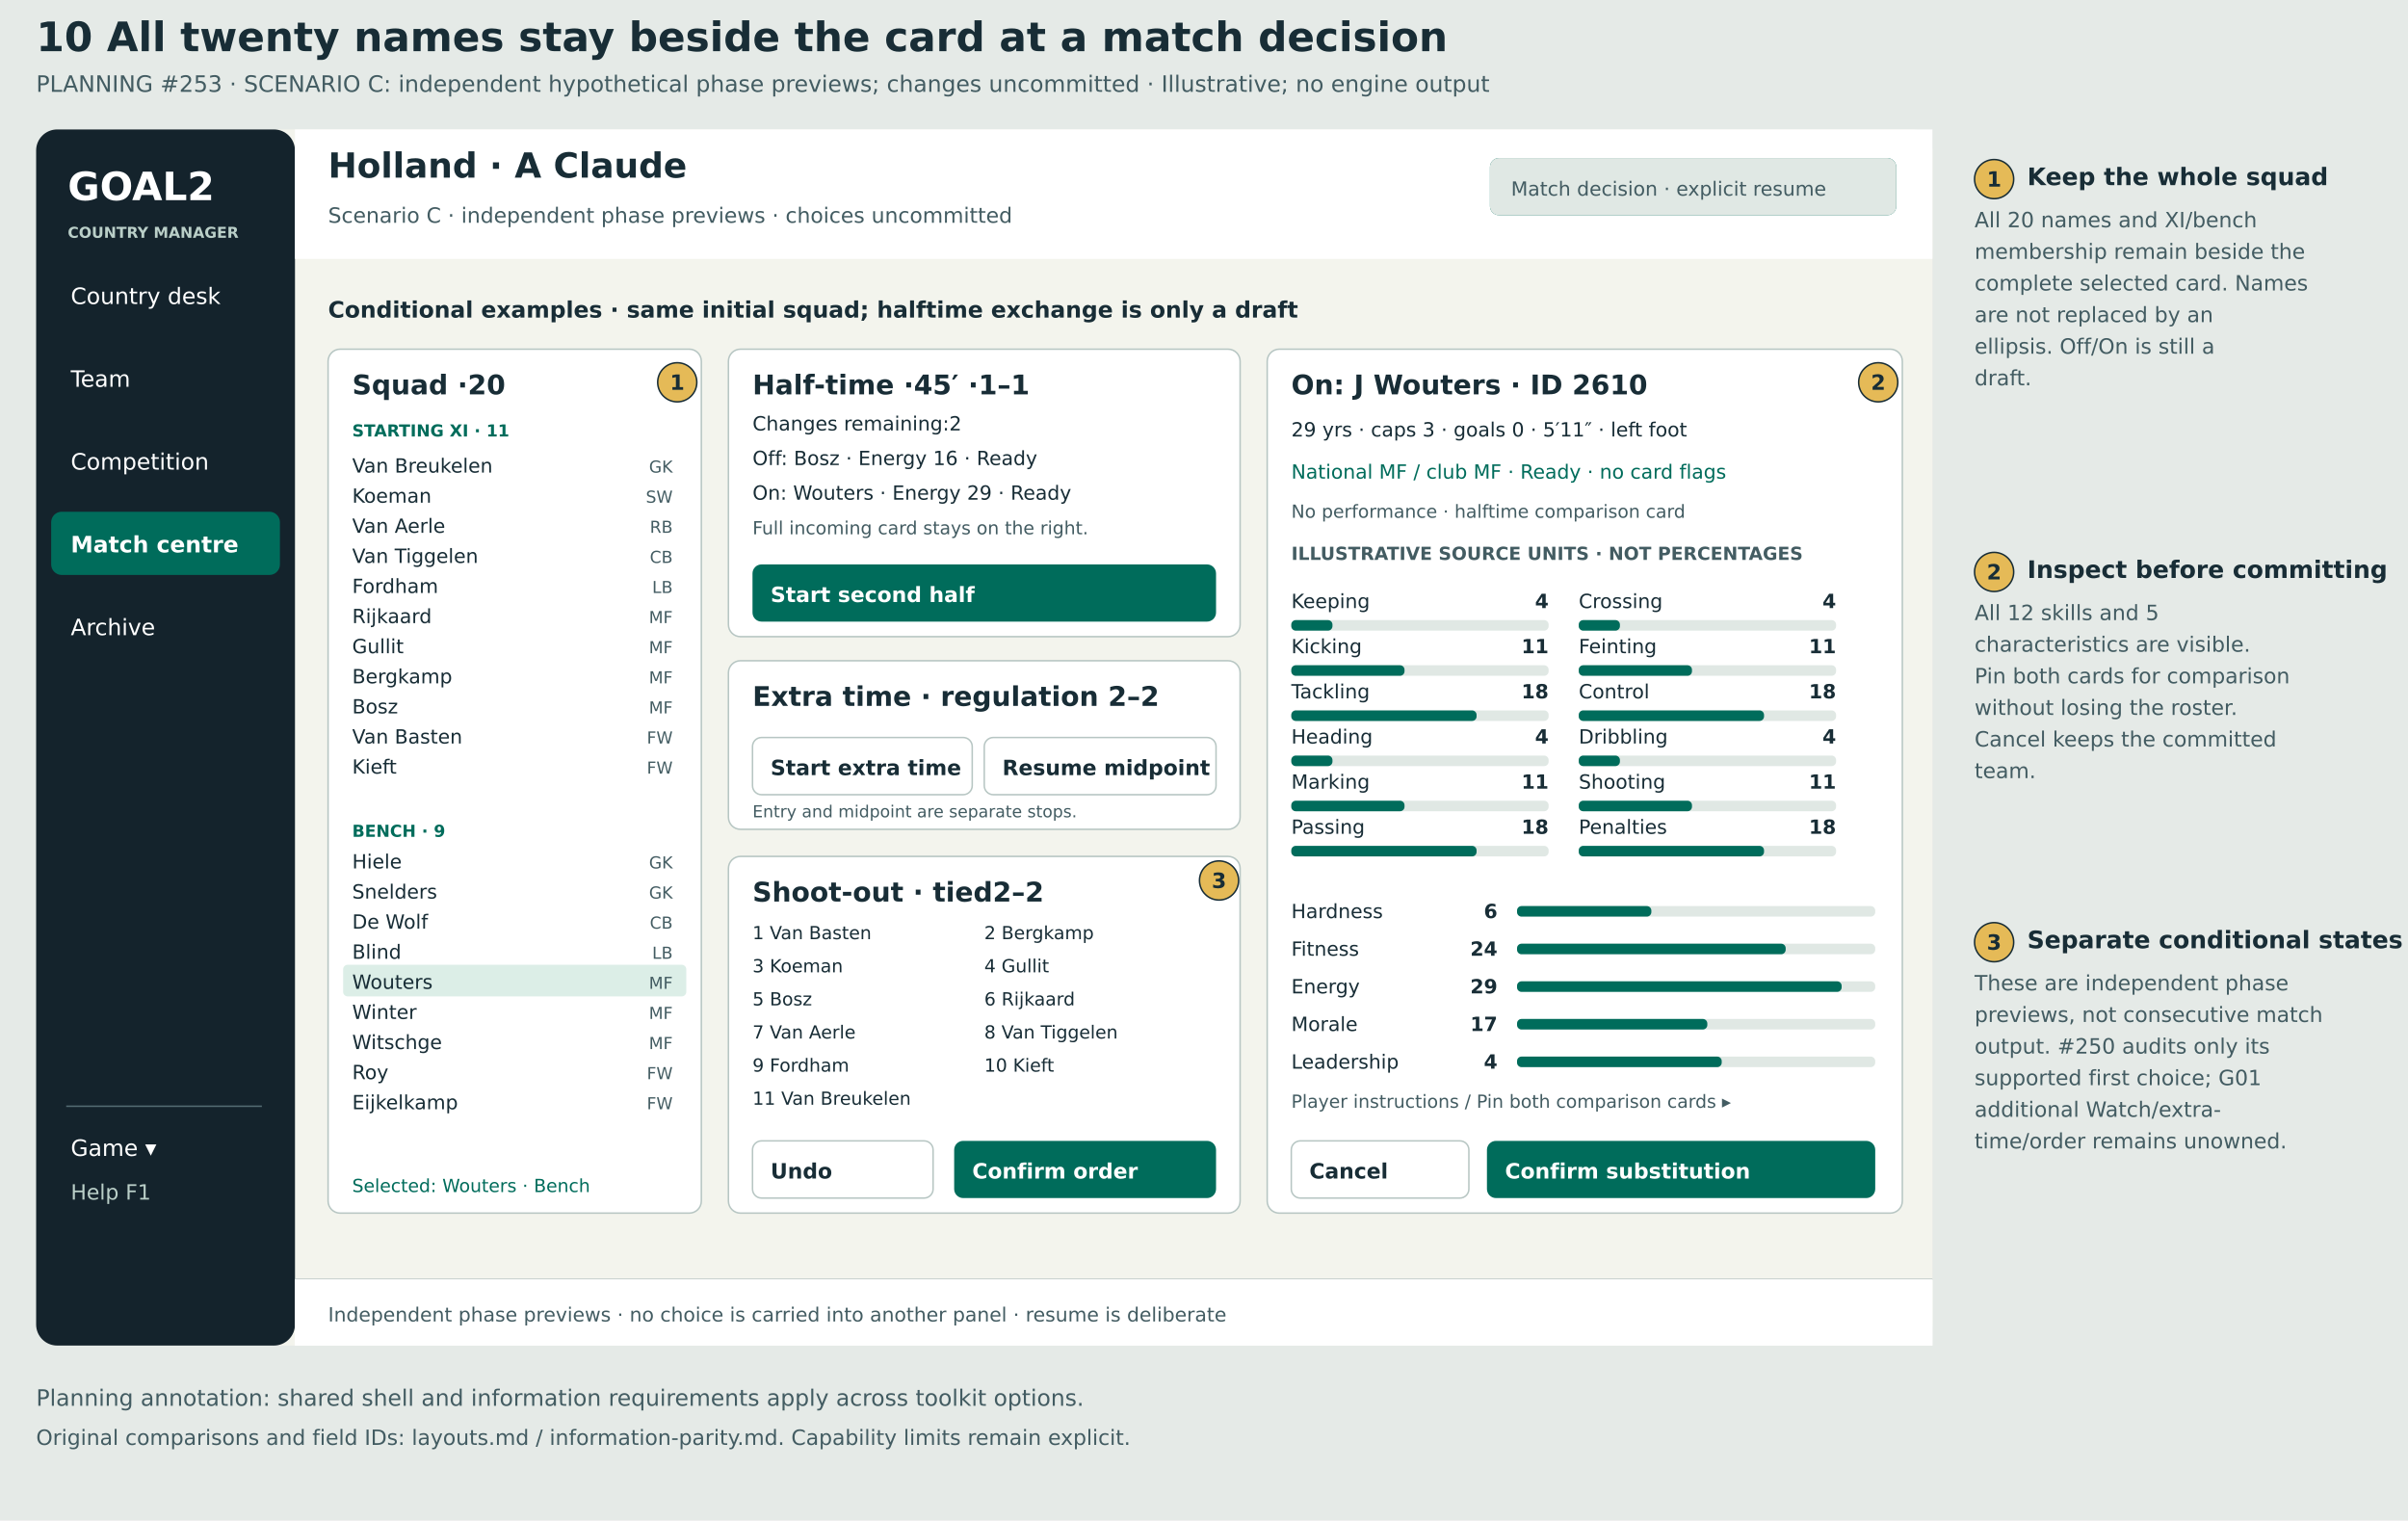
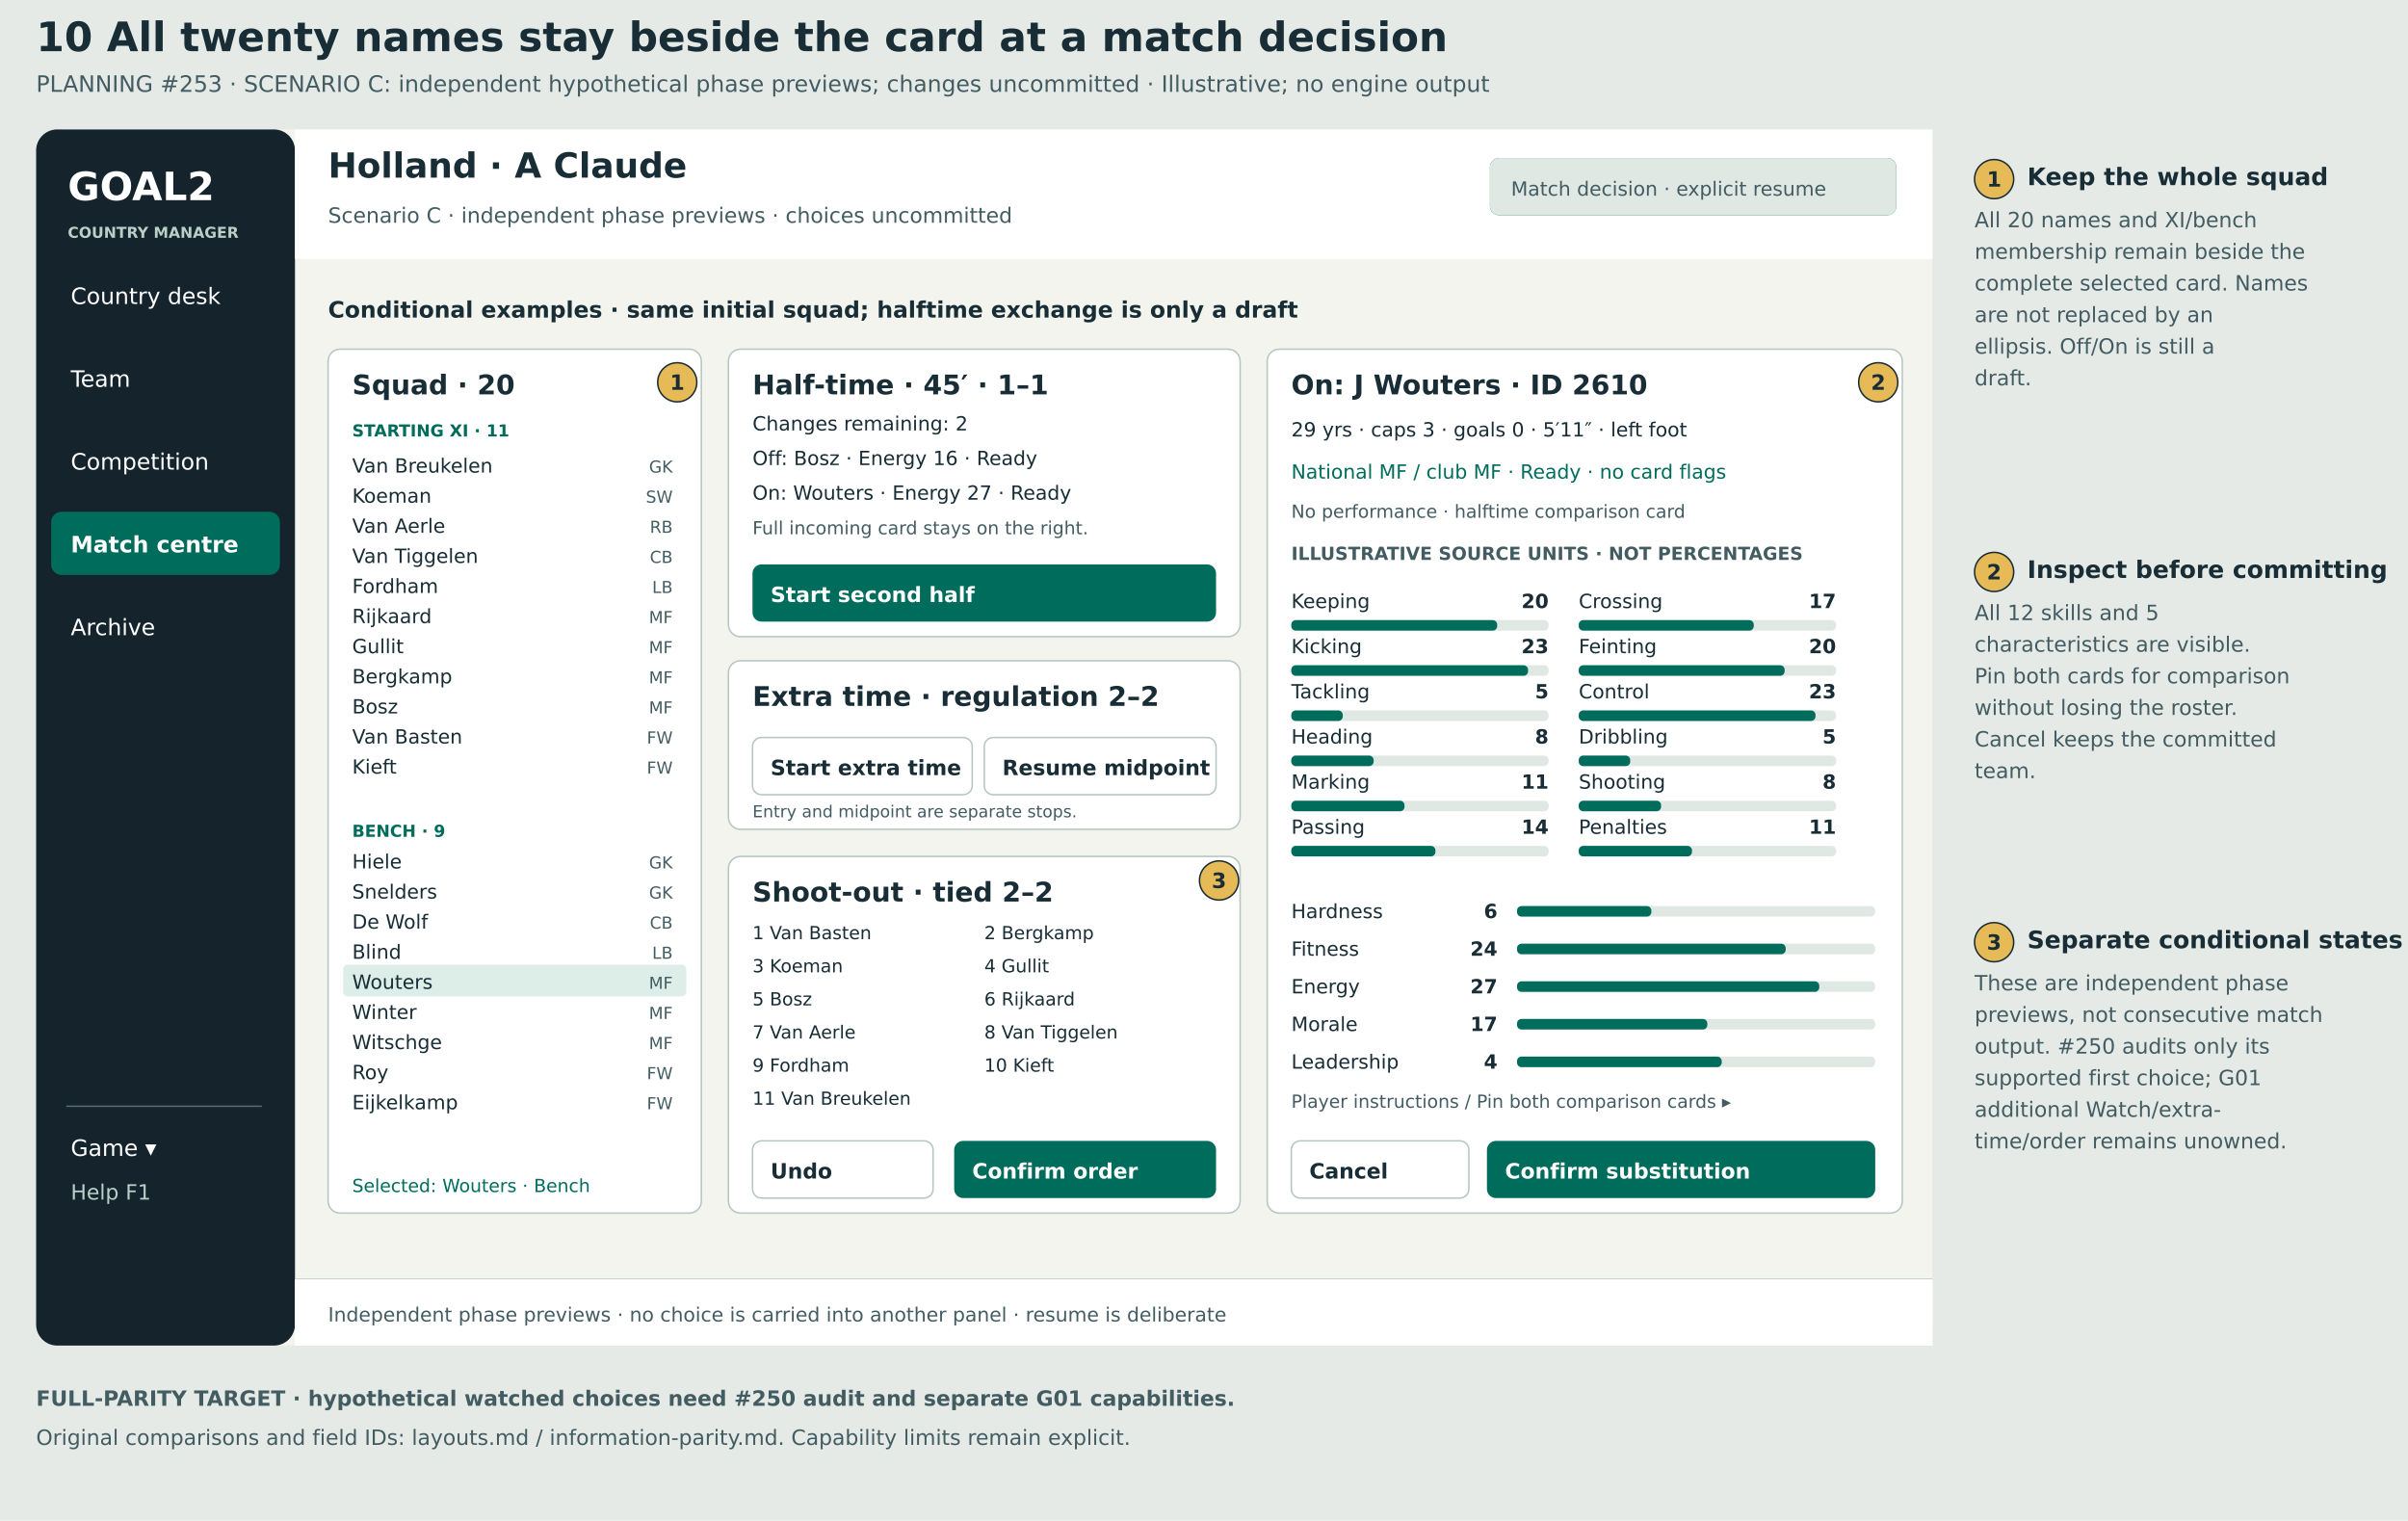
- <svg xmlns="http://www.w3.org/2000/svg" width="1600" height="1010" viewBox="0 0 1600 1010" role="img" aria-labelledby="title desc">
+ <svg xmlns="http://www.w3.org/2000/svg" width="1600" height="1010" viewBox="0 0 1600 1010" role="img" aria-labelledby="title desc" font-family="DejaVu Sans, Segoe UI, sans-serif">
  <g font-family="DejaVu Sans, Segoe UI, sans-serif">
    <rect x="0" y="0" width="1600" height="1010" rx="0" fill="#E5EAE7" />
    <text x="24" y="34" fill="#182D36" font-size="27" font-weight="700">10  All twenty names stay beside the card at a match decision</text>
    <text x="24" y="61" fill="#435C62" font-size="15" font-weight="400">PLANNING #253 · SCENARIO C: independent hypothetical phase previews; changes uncommitted · Illustrative; no engine output</text>
    <rect x="24" y="86" width="1260" height="808" rx="14" fill="#F3F4ED" />
    <rect x="24" y="86" width="172" height="808" rx="14" fill="#14232C" />
    <text x="45" y="133" fill="#FFFFFF" font-size="26" font-weight="700">GOAL2</text>
    <text x="45" y="158" fill="#BACFC8" font-size="10" font-weight="700">COUNTRY MANAGER</text>
    <text x="47" y="202" fill="#FFFFFF" font-size="15" font-weight="400">Country desk</text>
    <text x="47" y="257" fill="#FFFFFF" font-size="15" font-weight="400">Team</text>
    <text x="47" y="312" fill="#FFFFFF" font-size="15" font-weight="400">Competition</text>
    <rect x="34" y="340" width="152" height="42" rx="7" fill="#006C5B" />
    <text x="47" y="367" fill="#FFFFFF" font-size="15" font-weight="600">Match centre</text>
    <text x="47" y="422" fill="#FFFFFF" font-size="15" font-weight="400">Archive</text>
    <line x1="44" y1="735" x2="174" y2="735" stroke="#536B71" />
    <text x="47" y="768" fill="#FFFFFF" font-size="15" font-weight="400">Game  ▾</text>
    <text x="47" y="797" fill="#BACFC8" font-size="14" font-weight="400">Help  F1</text>
    <rect x="196" y="86" width="1088" height="86" rx="0" fill="#FFFFFF" />
    <text x="218" y="118" fill="#182D36" font-size="23" font-weight="700">Holland · A Claude</text>
    <text x="218" y="148" fill="#435C62" font-size="14" font-weight="400">Scenario C · independent phase previews · choices uncommitted</text>
    <rect x="990" y="105" width="270" height="38" rx="6" fill="#006C5B" />
-     <text x="1002" y="130" fill="#FFFFFF" font-size="14" font-weight="600">Prepare next match</text>
    <rect x="196" y="850" width="1088" height="44" rx="0" fill="#FFFFFF" />
    <line x1="196" y1="850" x2="1284" y2="850" stroke="#B7C6C3" />
-     <text x="218" y="878" fill="#435C62" font-size="13" font-weight="400">Confirmed team  •  Last saved checkpoint available in Game</text>
    <rect x="990" y="105" width="270" height="38" rx="6" fill="#E0E8E4" />
    <text x="1004" y="130" fill="#435C62" font-size="13" font-weight="400">Match decision · explicit resume</text>
    <text x="218" y="211" fill="#182D36" font-size="15" font-weight="700">Conditional examples · same initial squad; halftime exchange is only a draft</text>
    <rect x="218" y="232" width="248" height="574" rx="8" fill="#FFFFFF" stroke="#B7C6C3" />
-     <text x="234" y="262" fill="#182D36" font-size="18" font-weight="700">Squad ·20</text>
+     <text x="234" y="262" fill="#182D36" font-size="18" font-weight="700">Squad · 20</text>
    <text x="234" y="290" fill="#006C5B" font-size="11" font-weight="700">STARTING XI · 11</text>
    <text x="234" y="314" fill="#182D36" font-size="13" font-weight="400" data-squad-section="XI" data-roster-slot="1">Van Breukelen</text>
    <text x="447" y="314" fill="#435C62" font-size="11" font-weight="400" text-anchor="end">GK</text>
    <text x="234" y="334" fill="#182D36" font-size="13" font-weight="400" data-squad-section="XI" data-roster-slot="2">Koeman</text>
    <text x="447" y="334" fill="#435C62" font-size="11" font-weight="400" text-anchor="end">SW</text>
    <text x="234" y="354" fill="#182D36" font-size="13" font-weight="400" data-squad-section="XI" data-roster-slot="3">Van Aerle</text>
    <text x="447" y="354" fill="#435C62" font-size="11" font-weight="400" text-anchor="end">RB</text>
    <text x="234" y="374" fill="#182D36" font-size="13" font-weight="400" data-squad-section="XI" data-roster-slot="4">Van Tiggelen</text>
    <text x="447" y="374" fill="#435C62" font-size="11" font-weight="400" text-anchor="end">CB</text>
    <text x="234" y="394" fill="#182D36" font-size="13" font-weight="400" data-squad-section="XI" data-roster-slot="5">Fordham</text>
    <text x="447" y="394" fill="#435C62" font-size="11" font-weight="400" text-anchor="end">LB</text>
    <text x="234" y="414" fill="#182D36" font-size="13" font-weight="400" data-squad-section="XI" data-roster-slot="6">Rijkaard</text>
    <text x="447" y="414" fill="#435C62" font-size="11" font-weight="400" text-anchor="end">MF</text>
    <text x="234" y="434" fill="#182D36" font-size="13" font-weight="400" data-squad-section="XI" data-roster-slot="7">Gullit</text>
    <text x="447" y="434" fill="#435C62" font-size="11" font-weight="400" text-anchor="end">MF</text>
    <text x="234" y="454" fill="#182D36" font-size="13" font-weight="400" data-squad-section="XI" data-roster-slot="8">Bergkamp</text>
    <text x="447" y="454" fill="#435C62" font-size="11" font-weight="400" text-anchor="end">MF</text>
    <text x="234" y="474" fill="#182D36" font-size="13" font-weight="400" data-squad-section="XI" data-roster-slot="9">Bosz</text>
    <text x="447" y="474" fill="#435C62" font-size="11" font-weight="400" text-anchor="end">MF</text>
    <text x="234" y="494" fill="#182D36" font-size="13" font-weight="400" data-squad-section="XI" data-roster-slot="10">Van Basten</text>
    <text x="447" y="494" fill="#435C62" font-size="11" font-weight="400" text-anchor="end">FW</text>
    <text x="234" y="514" fill="#182D36" font-size="13" font-weight="400" data-squad-section="XI" data-roster-slot="11">Kieft</text>
    <text x="447" y="514" fill="#435C62" font-size="11" font-weight="400" text-anchor="end">FW</text>
    <text x="234" y="556" fill="#006C5B" font-size="11" font-weight="700">BENCH · 9</text>
    <text x="234" y="577" fill="#182D36" font-size="13" font-weight="400" data-squad-section="Bench" data-roster-slot="12">Hiele</text>
    <text x="447" y="577" fill="#435C62" font-size="11" font-weight="400" text-anchor="end">GK</text>
    <text x="234" y="597" fill="#182D36" font-size="13" font-weight="400" data-squad-section="Bench" data-roster-slot="13">Snelders</text>
    <text x="447" y="597" fill="#435C62" font-size="11" font-weight="400" text-anchor="end">GK</text>
    <text x="234" y="617" fill="#182D36" font-size="13" font-weight="400" data-squad-section="Bench" data-roster-slot="14">De Wolf</text>
    <text x="447" y="617" fill="#435C62" font-size="11" font-weight="400" text-anchor="end">CB</text>
    <text x="234" y="637" fill="#182D36" font-size="13" font-weight="400" data-squad-section="Bench" data-roster-slot="15">Blind</text>
    <text x="447" y="637" fill="#435C62" font-size="11" font-weight="400" text-anchor="end">LB</text>
    <rect x="228" y="641" width="228" height="21" rx="3" fill="#DCEEE7" />
    <text x="234" y="657" fill="#182D36" font-size="13" font-weight="400" data-squad-section="Bench" data-roster-slot="16">Wouters</text>
    <text x="447" y="657" fill="#435C62" font-size="11" font-weight="400" text-anchor="end">MF</text>
    <text x="234" y="677" fill="#182D36" font-size="13" font-weight="400" data-squad-section="Bench" data-roster-slot="17">Winter</text>
    <text x="447" y="677" fill="#435C62" font-size="11" font-weight="400" text-anchor="end">MF</text>
    <text x="234" y="697" fill="#182D36" font-size="13" font-weight="400" data-squad-section="Bench" data-roster-slot="18">Witschge</text>
    <text x="447" y="697" fill="#435C62" font-size="11" font-weight="400" text-anchor="end">MF</text>
    <text x="234" y="717" fill="#182D36" font-size="13" font-weight="400" data-squad-section="Bench" data-roster-slot="19">Roy</text>
    <text x="447" y="717" fill="#435C62" font-size="11" font-weight="400" text-anchor="end">FW</text>
    <text x="234" y="737" fill="#182D36" font-size="13" font-weight="400" data-squad-section="Bench" data-roster-slot="20">Eijkelkamp</text>
    <text x="447" y="737" fill="#435C62" font-size="11" font-weight="400" text-anchor="end">FW</text>
    <text x="234" y="792" fill="#006C5B" font-size="12" font-weight="400">Selected: Wouters · Bench</text>
    <rect x="484" y="232" width="340" height="191" rx="8" fill="#FFFFFF" stroke="#B7C6C3" />
-     <text x="500" y="262" fill="#182D36" font-size="18" font-weight="700">Half-time ·45′ ·1–1</text>
-     <text x="500" y="286" fill="#182D36" font-size="13" font-weight="400">Changes remaining:2</text>
+     <text x="500" y="262" fill="#182D36" font-size="18" font-weight="700">Half-time · 45′ · 1–1</text>
+     <text x="500" y="286" fill="#182D36" font-size="13" font-weight="400">Changes remaining: 2</text>
    <text x="500" y="309" fill="#182D36" font-size="13" font-weight="400">Off: Bosz · Energy 16 · Ready</text>
-     <text x="500" y="332" fill="#182D36" font-size="13" font-weight="400">On: Wouters · Energy 29 · Ready</text>
+     <text x="500" y="332" fill="#182D36" font-size="13" font-weight="400">On: Wouters · Energy 27 · Ready</text>
    <text x="500" y="355" fill="#435C62" font-size="12" font-weight="400">Full incoming card stays on the right.</text>
    <rect x="500" y="375" width="308" height="38" rx="6" fill="#006C5B" />
    <text x="512" y="400" fill="#FFFFFF" font-size="14" font-weight="600">Start second half</text>
    <rect x="484" y="439" width="340" height="112" rx="8" fill="#FFFFFF" stroke="#B7C6C3" />
    <text x="500" y="469" fill="#182D36" font-size="18" font-weight="700">Extra time · regulation 2–2</text>
    <rect x="500" y="490" width="146" height="38" rx="6" fill="#FFFFFF" stroke="#B7C6C3" />
    <text x="512" y="515" fill="#182D36" font-size="14" font-weight="600">Start extra time</text>
    <rect x="654" y="490" width="154" height="38" rx="6" fill="#FFFFFF" stroke="#B7C6C3" />
    <text x="666" y="515" fill="#182D36" font-size="14" font-weight="600">Resume midpoint</text>
    <text x="500" y="543" fill="#435C62" font-size="11" font-weight="400">Entry and midpoint are separate stops.</text>
    <rect x="484" y="569" width="340" height="237" rx="8" fill="#FFFFFF" stroke="#B7C6C3" />
-     <text x="500" y="599" fill="#182D36" font-size="18" font-weight="700">Shoot-out · tied2–2</text>
+     <text x="500" y="599" fill="#182D36" font-size="18" font-weight="700">Shoot-out · tied 2–2</text>
    <text x="500" y="624" fill="#182D36" font-size="12" font-weight="400">1 Van Basten</text>
    <text x="654" y="624" fill="#182D36" font-size="12" font-weight="400">2 Bergkamp</text>
    <text x="500" y="646" fill="#182D36" font-size="12" font-weight="400">3 Koeman</text>
    <text x="654" y="646" fill="#182D36" font-size="12" font-weight="400">4 Gullit</text>
    <text x="500" y="668" fill="#182D36" font-size="12" font-weight="400">5 Bosz</text>
    <text x="654" y="668" fill="#182D36" font-size="12" font-weight="400">6 Rijkaard</text>
    <text x="500" y="690" fill="#182D36" font-size="12" font-weight="400">7 Van Aerle</text>
    <text x="654" y="690" fill="#182D36" font-size="12" font-weight="400">8 Van Tiggelen</text>
    <text x="500" y="712" fill="#182D36" font-size="12" font-weight="400">9 Fordham</text>
    <text x="654" y="712" fill="#182D36" font-size="12" font-weight="400">10 Kieft</text>
    <text x="500" y="734" fill="#182D36" font-size="12" font-weight="400">11 Van Breukelen</text>
    <rect x="500" y="758" width="120" height="38" rx="6" fill="#FFFFFF" stroke="#B7C6C3" />
    <text x="512" y="783" fill="#182D36" font-size="14" font-weight="600">Undo</text>
    <rect x="634" y="758" width="174" height="38" rx="6" fill="#006C5B" />
    <text x="646" y="783" fill="#FFFFFF" font-size="14" font-weight="600">Confirm order</text>
    <rect x="842" y="232" width="422" height="574" rx="8" fill="#FFFFFF" stroke="#B7C6C3" />
    <text x="858" y="262" fill="#182D36" font-size="18" font-weight="700">On: J Wouters · ID 2610</text>
    <text x="858" y="290" fill="#182D36" font-size="13" font-weight="400">29 yrs · caps 3 · goals 0 · 5′11″ · left foot</text>
    <text x="858" y="318" fill="#006C5B" font-size="13" font-weight="400">National MF / club MF · Ready · no card flags</text>
    <text x="858" y="344" fill="#435C62" font-size="12" font-weight="400">No performance · halftime comparison card</text>
    <text x="858" y="372" fill="#435C62" font-size="12" font-weight="600">ILLUSTRATIVE SOURCE UNITS · NOT PERCENTAGES</text>
    <text x="858" y="404" fill="#182D36" font-size="13" font-weight="400">Keeping</text>
-     <text x="1029" y="404" fill="#182D36" font-size="13" font-weight="600" text-anchor="end">4</text>
+     <text x="1029" y="404" fill="#182D36" font-size="13" font-weight="600" text-anchor="end">20</text>
    <rect x="858" y="412" width="171" height="7" rx="3" fill="#E0E8E4" />
-     <rect x="858" y="412" width="27.36" height="7" rx="3" fill="#006C5B" />
+     <rect x="858" y="412" width="136.8" height="7" rx="3" fill="#006C5B" />
    <text x="858" y="434" fill="#182D36" font-size="13" font-weight="400">Kicking</text>
-     <text x="1029" y="434" fill="#182D36" font-size="13" font-weight="600" text-anchor="end">11</text>
+     <text x="1029" y="434" fill="#182D36" font-size="13" font-weight="600" text-anchor="end">23</text>
    <rect x="858" y="442" width="171" height="7" rx="3" fill="#E0E8E4" />
-     <rect x="858" y="442" width="75.24" height="7" rx="3" fill="#006C5B" />
+     <rect x="858" y="442" width="157.32" height="7" rx="3" fill="#006C5B" />
    <text x="858" y="464" fill="#182D36" font-size="13" font-weight="400">Tackling</text>
-     <text x="1029" y="464" fill="#182D36" font-size="13" font-weight="600" text-anchor="end">18</text>
+     <text x="1029" y="464" fill="#182D36" font-size="13" font-weight="600" text-anchor="end">5</text>
    <rect x="858" y="472" width="171" height="7" rx="3" fill="#E0E8E4" />
-     <rect x="858" y="472" width="123.12" height="7" rx="3" fill="#006C5B" />
+     <rect x="858" y="472" width="34.2" height="7" rx="3" fill="#006C5B" />
    <text x="858" y="494" fill="#182D36" font-size="13" font-weight="400">Heading</text>
-     <text x="1029" y="494" fill="#182D36" font-size="13" font-weight="600" text-anchor="end">4</text>
+     <text x="1029" y="494" fill="#182D36" font-size="13" font-weight="600" text-anchor="end">8</text>
    <rect x="858" y="502" width="171" height="7" rx="3" fill="#E0E8E4" />
-     <rect x="858" y="502" width="27.36" height="7" rx="3" fill="#006C5B" />
+     <rect x="858" y="502" width="54.72" height="7" rx="3" fill="#006C5B" />
    <text x="858" y="524" fill="#182D36" font-size="13" font-weight="400">Marking</text>
    <text x="1029" y="524" fill="#182D36" font-size="13" font-weight="600" text-anchor="end">11</text>
    <rect x="858" y="532" width="171" height="7" rx="3" fill="#E0E8E4" />
    <rect x="858" y="532" width="75.24" height="7" rx="3" fill="#006C5B" />
    <text x="858" y="554" fill="#182D36" font-size="13" font-weight="400">Passing</text>
-     <text x="1029" y="554" fill="#182D36" font-size="13" font-weight="600" text-anchor="end">18</text>
+     <text x="1029" y="554" fill="#182D36" font-size="13" font-weight="600" text-anchor="end">14</text>
    <rect x="858" y="562" width="171" height="7" rx="3" fill="#E0E8E4" />
-     <rect x="858" y="562" width="123.12" height="7" rx="3" fill="#006C5B" />
+     <rect x="858" y="562" width="95.76" height="7" rx="3" fill="#006C5B" />
    <text x="1049" y="404" fill="#182D36" font-size="13" font-weight="400">Crossing</text>
-     <text x="1220" y="404" fill="#182D36" font-size="13" font-weight="600" text-anchor="end">4</text>
+     <text x="1220" y="404" fill="#182D36" font-size="13" font-weight="600" text-anchor="end">17</text>
    <rect x="1049" y="412" width="171" height="7" rx="3" fill="#E0E8E4" />
-     <rect x="1049" y="412" width="27.36" height="7" rx="3" fill="#006C5B" />
+     <rect x="1049" y="412" width="116.28" height="7" rx="3" fill="#006C5B" />
    <text x="1049" y="434" fill="#182D36" font-size="13" font-weight="400">Feinting</text>
-     <text x="1220" y="434" fill="#182D36" font-size="13" font-weight="600" text-anchor="end">11</text>
+     <text x="1220" y="434" fill="#182D36" font-size="13" font-weight="600" text-anchor="end">20</text>
    <rect x="1049" y="442" width="171" height="7" rx="3" fill="#E0E8E4" />
-     <rect x="1049" y="442" width="75.24" height="7" rx="3" fill="#006C5B" />
+     <rect x="1049" y="442" width="136.8" height="7" rx="3" fill="#006C5B" />
    <text x="1049" y="464" fill="#182D36" font-size="13" font-weight="400">Control</text>
-     <text x="1220" y="464" fill="#182D36" font-size="13" font-weight="600" text-anchor="end">18</text>
+     <text x="1220" y="464" fill="#182D36" font-size="13" font-weight="600" text-anchor="end">23</text>
    <rect x="1049" y="472" width="171" height="7" rx="3" fill="#E0E8E4" />
-     <rect x="1049" y="472" width="123.12" height="7" rx="3" fill="#006C5B" />
+     <rect x="1049" y="472" width="157.32" height="7" rx="3" fill="#006C5B" />
    <text x="1049" y="494" fill="#182D36" font-size="13" font-weight="400">Dribbling</text>
-     <text x="1220" y="494" fill="#182D36" font-size="13" font-weight="600" text-anchor="end">4</text>
+     <text x="1220" y="494" fill="#182D36" font-size="13" font-weight="600" text-anchor="end">5</text>
    <rect x="1049" y="502" width="171" height="7" rx="3" fill="#E0E8E4" />
-     <rect x="1049" y="502" width="27.36" height="7" rx="3" fill="#006C5B" />
+     <rect x="1049" y="502" width="34.2" height="7" rx="3" fill="#006C5B" />
    <text x="1049" y="524" fill="#182D36" font-size="13" font-weight="400">Shooting</text>
-     <text x="1220" y="524" fill="#182D36" font-size="13" font-weight="600" text-anchor="end">11</text>
+     <text x="1220" y="524" fill="#182D36" font-size="13" font-weight="600" text-anchor="end">8</text>
    <rect x="1049" y="532" width="171" height="7" rx="3" fill="#E0E8E4" />
-     <rect x="1049" y="532" width="75.24" height="7" rx="3" fill="#006C5B" />
+     <rect x="1049" y="532" width="54.72" height="7" rx="3" fill="#006C5B" />
    <text x="1049" y="554" fill="#182D36" font-size="13" font-weight="400">Penalties</text>
-     <text x="1220" y="554" fill="#182D36" font-size="13" font-weight="600" text-anchor="end">18</text>
+     <text x="1220" y="554" fill="#182D36" font-size="13" font-weight="600" text-anchor="end">11</text>
    <rect x="1049" y="562" width="171" height="7" rx="3" fill="#E0E8E4" />
-     <rect x="1049" y="562" width="123.12" height="7" rx="3" fill="#006C5B" />
+     <rect x="1049" y="562" width="75.24" height="7" rx="3" fill="#006C5B" />
    <text x="858" y="610" fill="#182D36" font-size="13" font-weight="400">Hardness</text>
    <text x="995" y="610" fill="#182D36" font-size="13" font-weight="600" text-anchor="end">6</text>
    <rect x="1008" y="602" width="238" height="7" rx="3" fill="#E0E8E4" />
    <rect x="1008" y="602" width="89.25" height="7" rx="3" fill="#006C5B" />
    <text x="858" y="635" fill="#182D36" font-size="13" font-weight="400">Fitness</text>
    <text x="995" y="635" fill="#182D36" font-size="13" font-weight="600" text-anchor="end">24</text>
    <rect x="1008" y="627" width="238" height="7" rx="3" fill="#E0E8E4" />
    <rect x="1008" y="627" width="178.5" height="7" rx="3" fill="#006C5B" />
    <text x="858" y="660" fill="#182D36" font-size="13" font-weight="400">Energy</text>
-     <text x="995" y="660" fill="#182D36" font-size="13" font-weight="600" text-anchor="end">29</text>
+     <text x="995" y="660" fill="#182D36" font-size="13" font-weight="600" text-anchor="end">27</text>
    <rect x="1008" y="652" width="238" height="7" rx="3" fill="#E0E8E4" />
-     <rect x="1008" y="652" width="215.688" height="7" rx="3" fill="#006C5B" />
+     <rect x="1008" y="652" width="200.81" height="7" rx="3" fill="#006C5B" />
    <text x="858" y="685" fill="#182D36" font-size="13" font-weight="400">Morale</text>
    <text x="995" y="685" fill="#182D36" font-size="13" font-weight="600" text-anchor="end">17</text>
    <rect x="1008" y="677" width="238" height="7" rx="3" fill="#E0E8E4" />
    <rect x="1008" y="677" width="126.438" height="7" rx="3" fill="#006C5B" />
    <text x="858" y="710" fill="#182D36" font-size="13" font-weight="400">Leadership</text>
    <text x="995" y="710" fill="#182D36" font-size="13" font-weight="600" text-anchor="end">4</text>
    <rect x="1008" y="702" width="238" height="7" rx="3" fill="#E0E8E4" />
    <rect x="1008" y="702" width="136.0" height="7" rx="3" fill="#006C5B" />
    <text x="858" y="736" fill="#435C62" font-size="12" font-weight="400">Player instructions / Pin both comparison cards  ▸</text>
    <rect x="858" y="758" width="118" height="38" rx="6" fill="#FFFFFF" stroke="#B7C6C3" />
    <text x="870" y="783" fill="#182D36" font-size="14" font-weight="600">Cancel</text>
    <rect x="988" y="758" width="258" height="38" rx="6" fill="#006C5B" />
    <text x="1000" y="783" fill="#FFFFFF" font-size="14" font-weight="600">Confirm substitution</text>
    <rect x="196" y="850" width="1088" height="44" rx="0" fill="#FFFFFF" />
    <text x="218" y="878" fill="#435C62" font-size="13" font-weight="400">Independent phase previews · no choice is carried into another panel · resume is deliberate</text>
    <circle cx="450" cy="254" r="13" fill="#E5BA57" stroke="#182D36" />
    <text x="450" y="259" fill="#182D36" font-size="14" font-weight="700" text-anchor="middle">1</text>
    <circle cx="1248" cy="254" r="13" fill="#E5BA57" stroke="#182D36" />
    <text x="1248" y="259" fill="#182D36" font-size="14" font-weight="700" text-anchor="middle">2</text>
    <circle cx="810" cy="585" r="13" fill="#E5BA57" stroke="#182D36" />
    <text x="810" y="590" fill="#182D36" font-size="14" font-weight="700" text-anchor="middle">3</text>
    <circle cx="1325" cy="119" r="13" fill="#E5BA57" stroke="#182D36" />
    <text x="1325" y="124" fill="#182D36" font-size="14" font-weight="700" text-anchor="middle">1</text>
    <text x="1347" y="123" fill="#182D36" font-size="16" font-weight="700">Keep the whole squad</text>
    <text x="1312" y="151" fill="#435C62" font-size="14" font-weight="400">All 20 names and XI/bench</text>
    <text x="1312" y="172" fill="#435C62" font-size="14" font-weight="400">membership remain beside the</text>
    <text x="1312" y="193" fill="#435C62" font-size="14" font-weight="400">complete selected card. Names</text>
    <text x="1312" y="214" fill="#435C62" font-size="14" font-weight="400">are not replaced by an</text>
    <text x="1312" y="235" fill="#435C62" font-size="14" font-weight="400">ellipsis. Off/On is still a</text>
    <text x="1312" y="256" fill="#435C62" font-size="14" font-weight="400">draft.</text>
    <circle cx="1325" cy="380" r="13" fill="#E5BA57" stroke="#182D36" />
    <text x="1325" y="385" fill="#182D36" font-size="14" font-weight="700" text-anchor="middle">2</text>
    <text x="1347" y="384" fill="#182D36" font-size="16" font-weight="700">Inspect before committing</text>
    <text x="1312" y="412" fill="#435C62" font-size="14" font-weight="400">All 12 skills and 5</text>
    <text x="1312" y="433" fill="#435C62" font-size="14" font-weight="400">characteristics are visible.</text>
    <text x="1312" y="454" fill="#435C62" font-size="14" font-weight="400">Pin both cards for comparison</text>
    <text x="1312" y="475" fill="#435C62" font-size="14" font-weight="400">without losing the roster.</text>
    <text x="1312" y="496" fill="#435C62" font-size="14" font-weight="400">Cancel keeps the committed</text>
    <text x="1312" y="517" fill="#435C62" font-size="14" font-weight="400">team.</text>
    <circle cx="1325" cy="626" r="13" fill="#E5BA57" stroke="#182D36" />
    <text x="1325" y="631" fill="#182D36" font-size="14" font-weight="700" text-anchor="middle">3</text>
    <text x="1347" y="630" fill="#182D36" font-size="16" font-weight="700">Separate conditional states</text>
    <text x="1312" y="658" fill="#435C62" font-size="14" font-weight="400">These are independent phase</text>
    <text x="1312" y="679" fill="#435C62" font-size="14" font-weight="400">previews, not consecutive match</text>
    <text x="1312" y="700" fill="#435C62" font-size="14" font-weight="400">output. #250 audits only its</text>
    <text x="1312" y="721" fill="#435C62" font-size="14" font-weight="400">supported first choice; G01</text>
    <text x="1312" y="742" fill="#435C62" font-size="14" font-weight="400">additional Watch/extra-</text>
    <text x="1312" y="763" fill="#435C62" font-size="14" font-weight="400">time/order remains unowned.</text>
-     <text x="24" y="934" fill="#435C62" font-size="15" font-weight="400">Planning annotation: shared shell and information requirements apply across toolkit options.</text>
+     <text x="24" y="934" fill="#435C62" font-size="14" font-weight="600">FULL-PARITY TARGET · hypothetical watched choices need #250 audit and separate G01 capabilities.</text>
    <text x="24" y="960" fill="#435C62" font-size="14" font-weight="400">Original comparisons and field IDs: layouts.md / information-parity.md. Capability limits remain explicit.</text>
  </g>
</svg>
